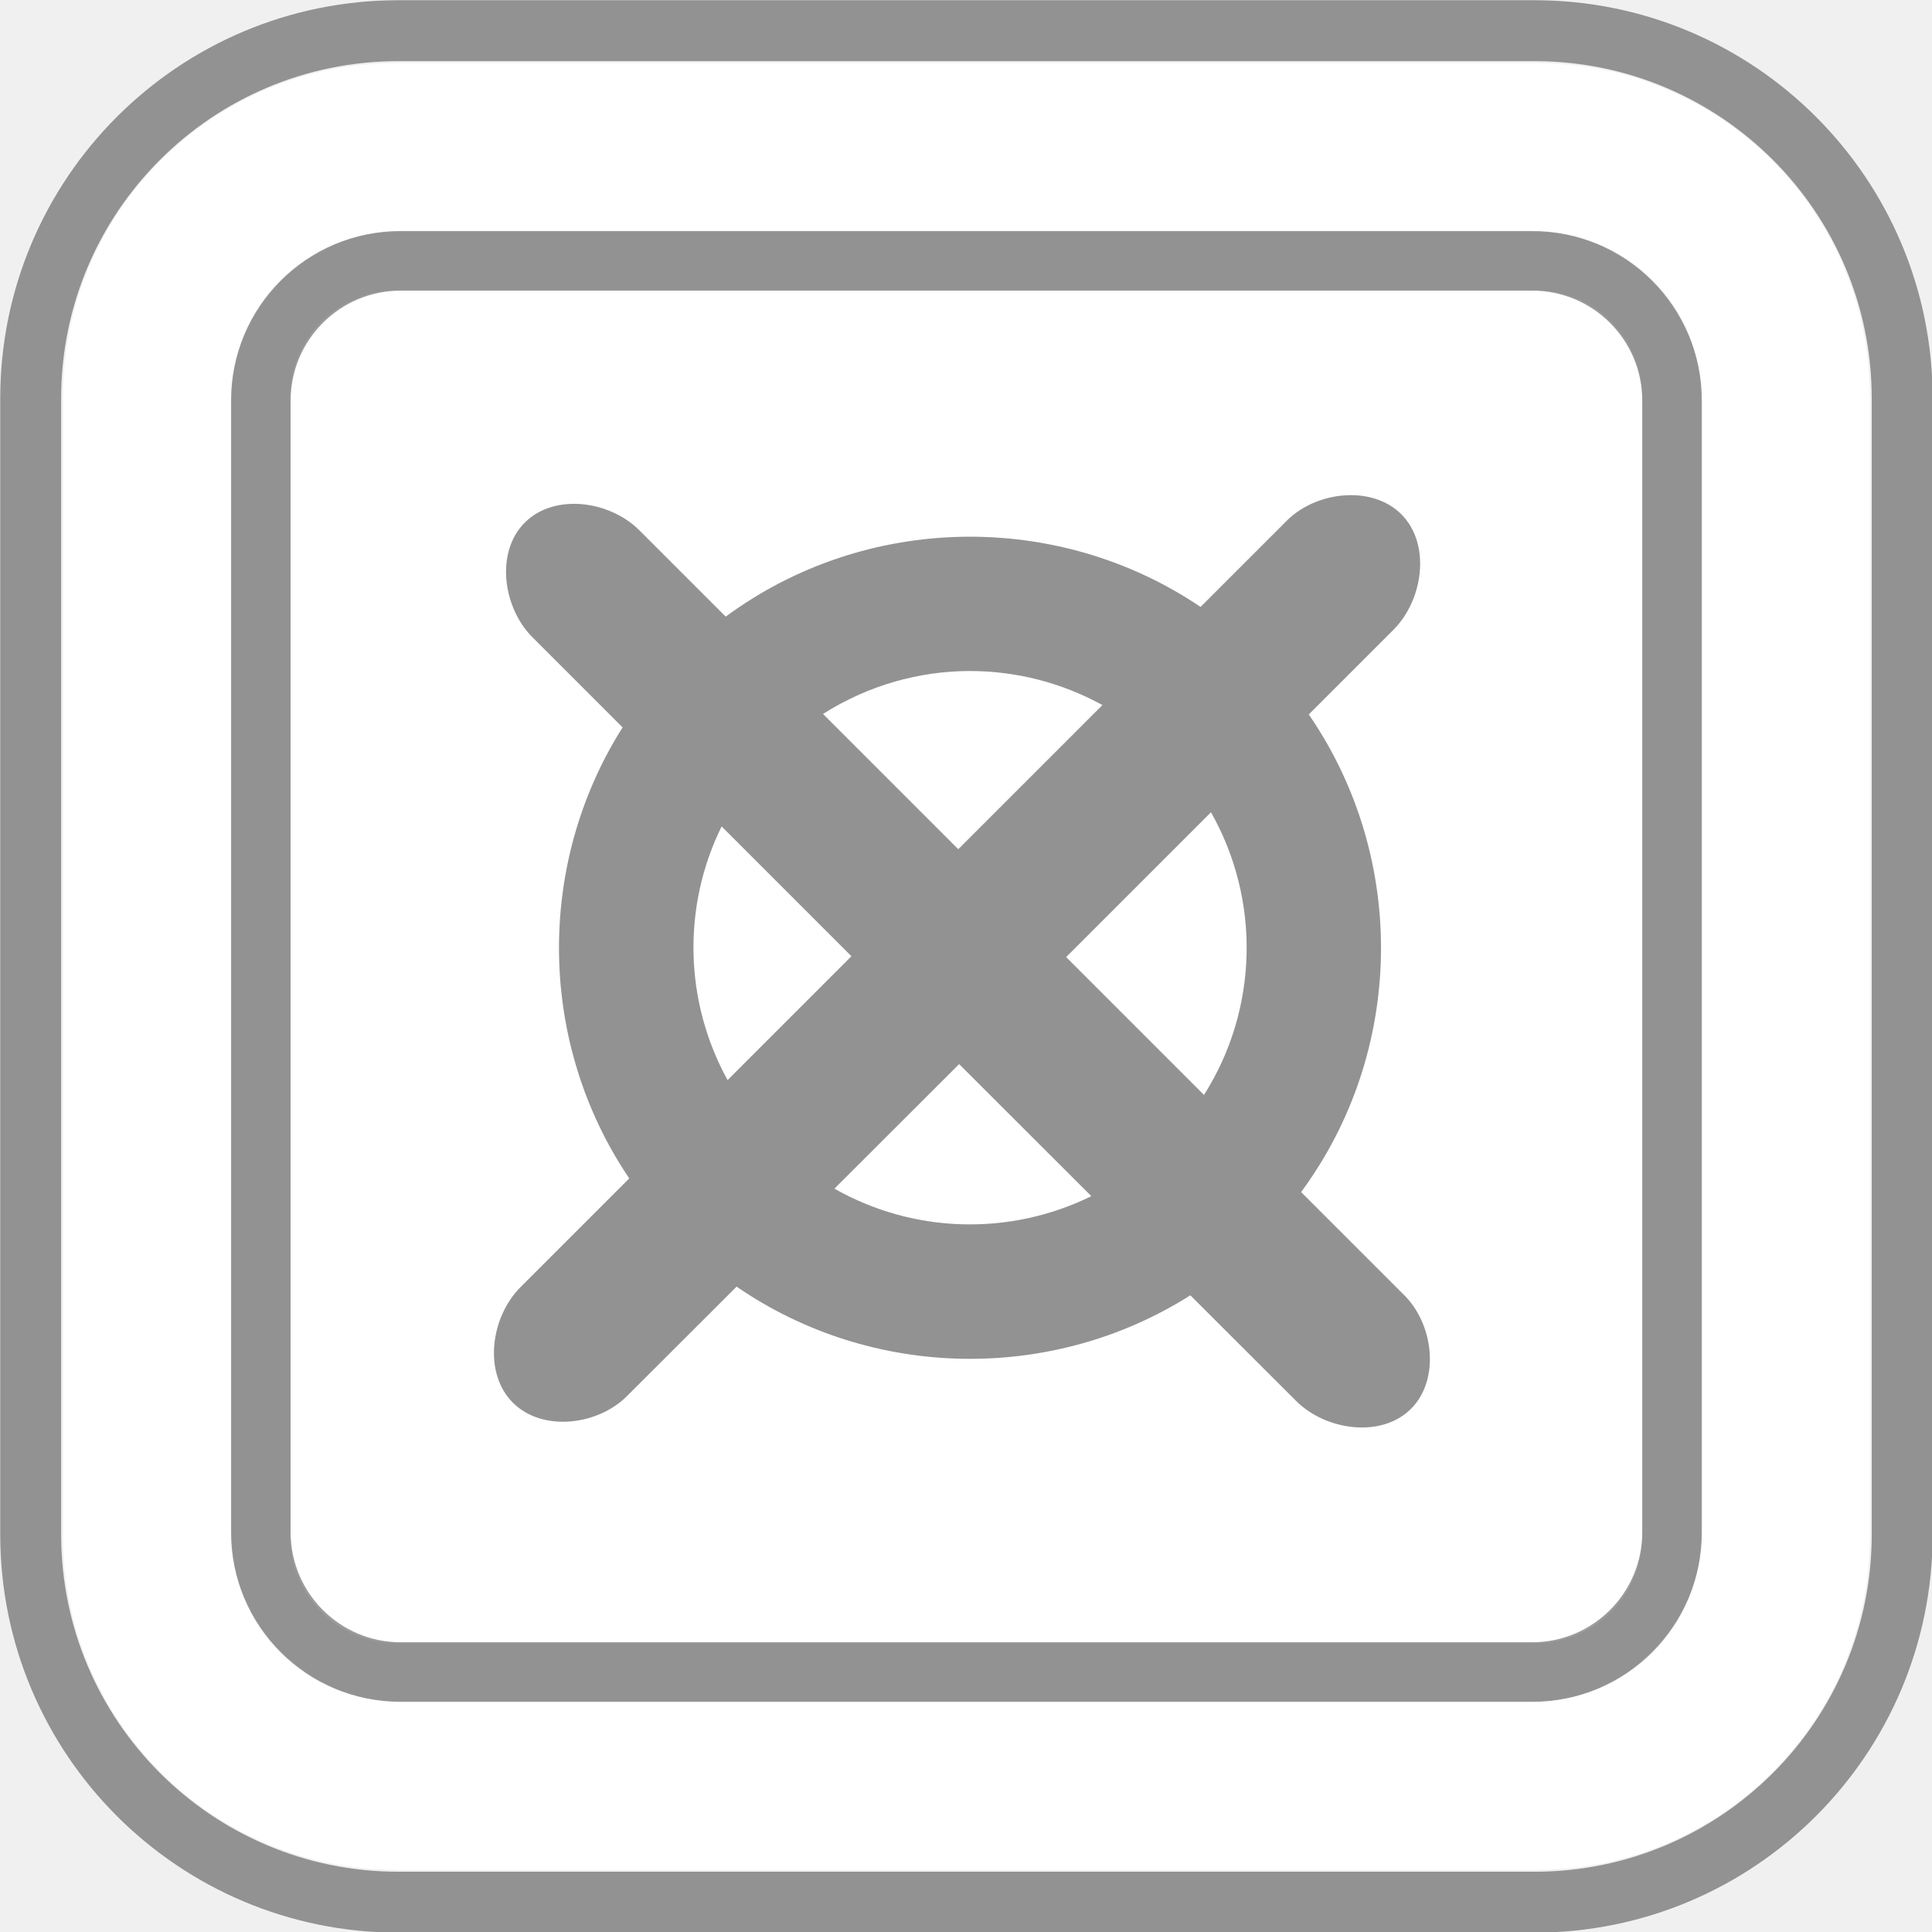
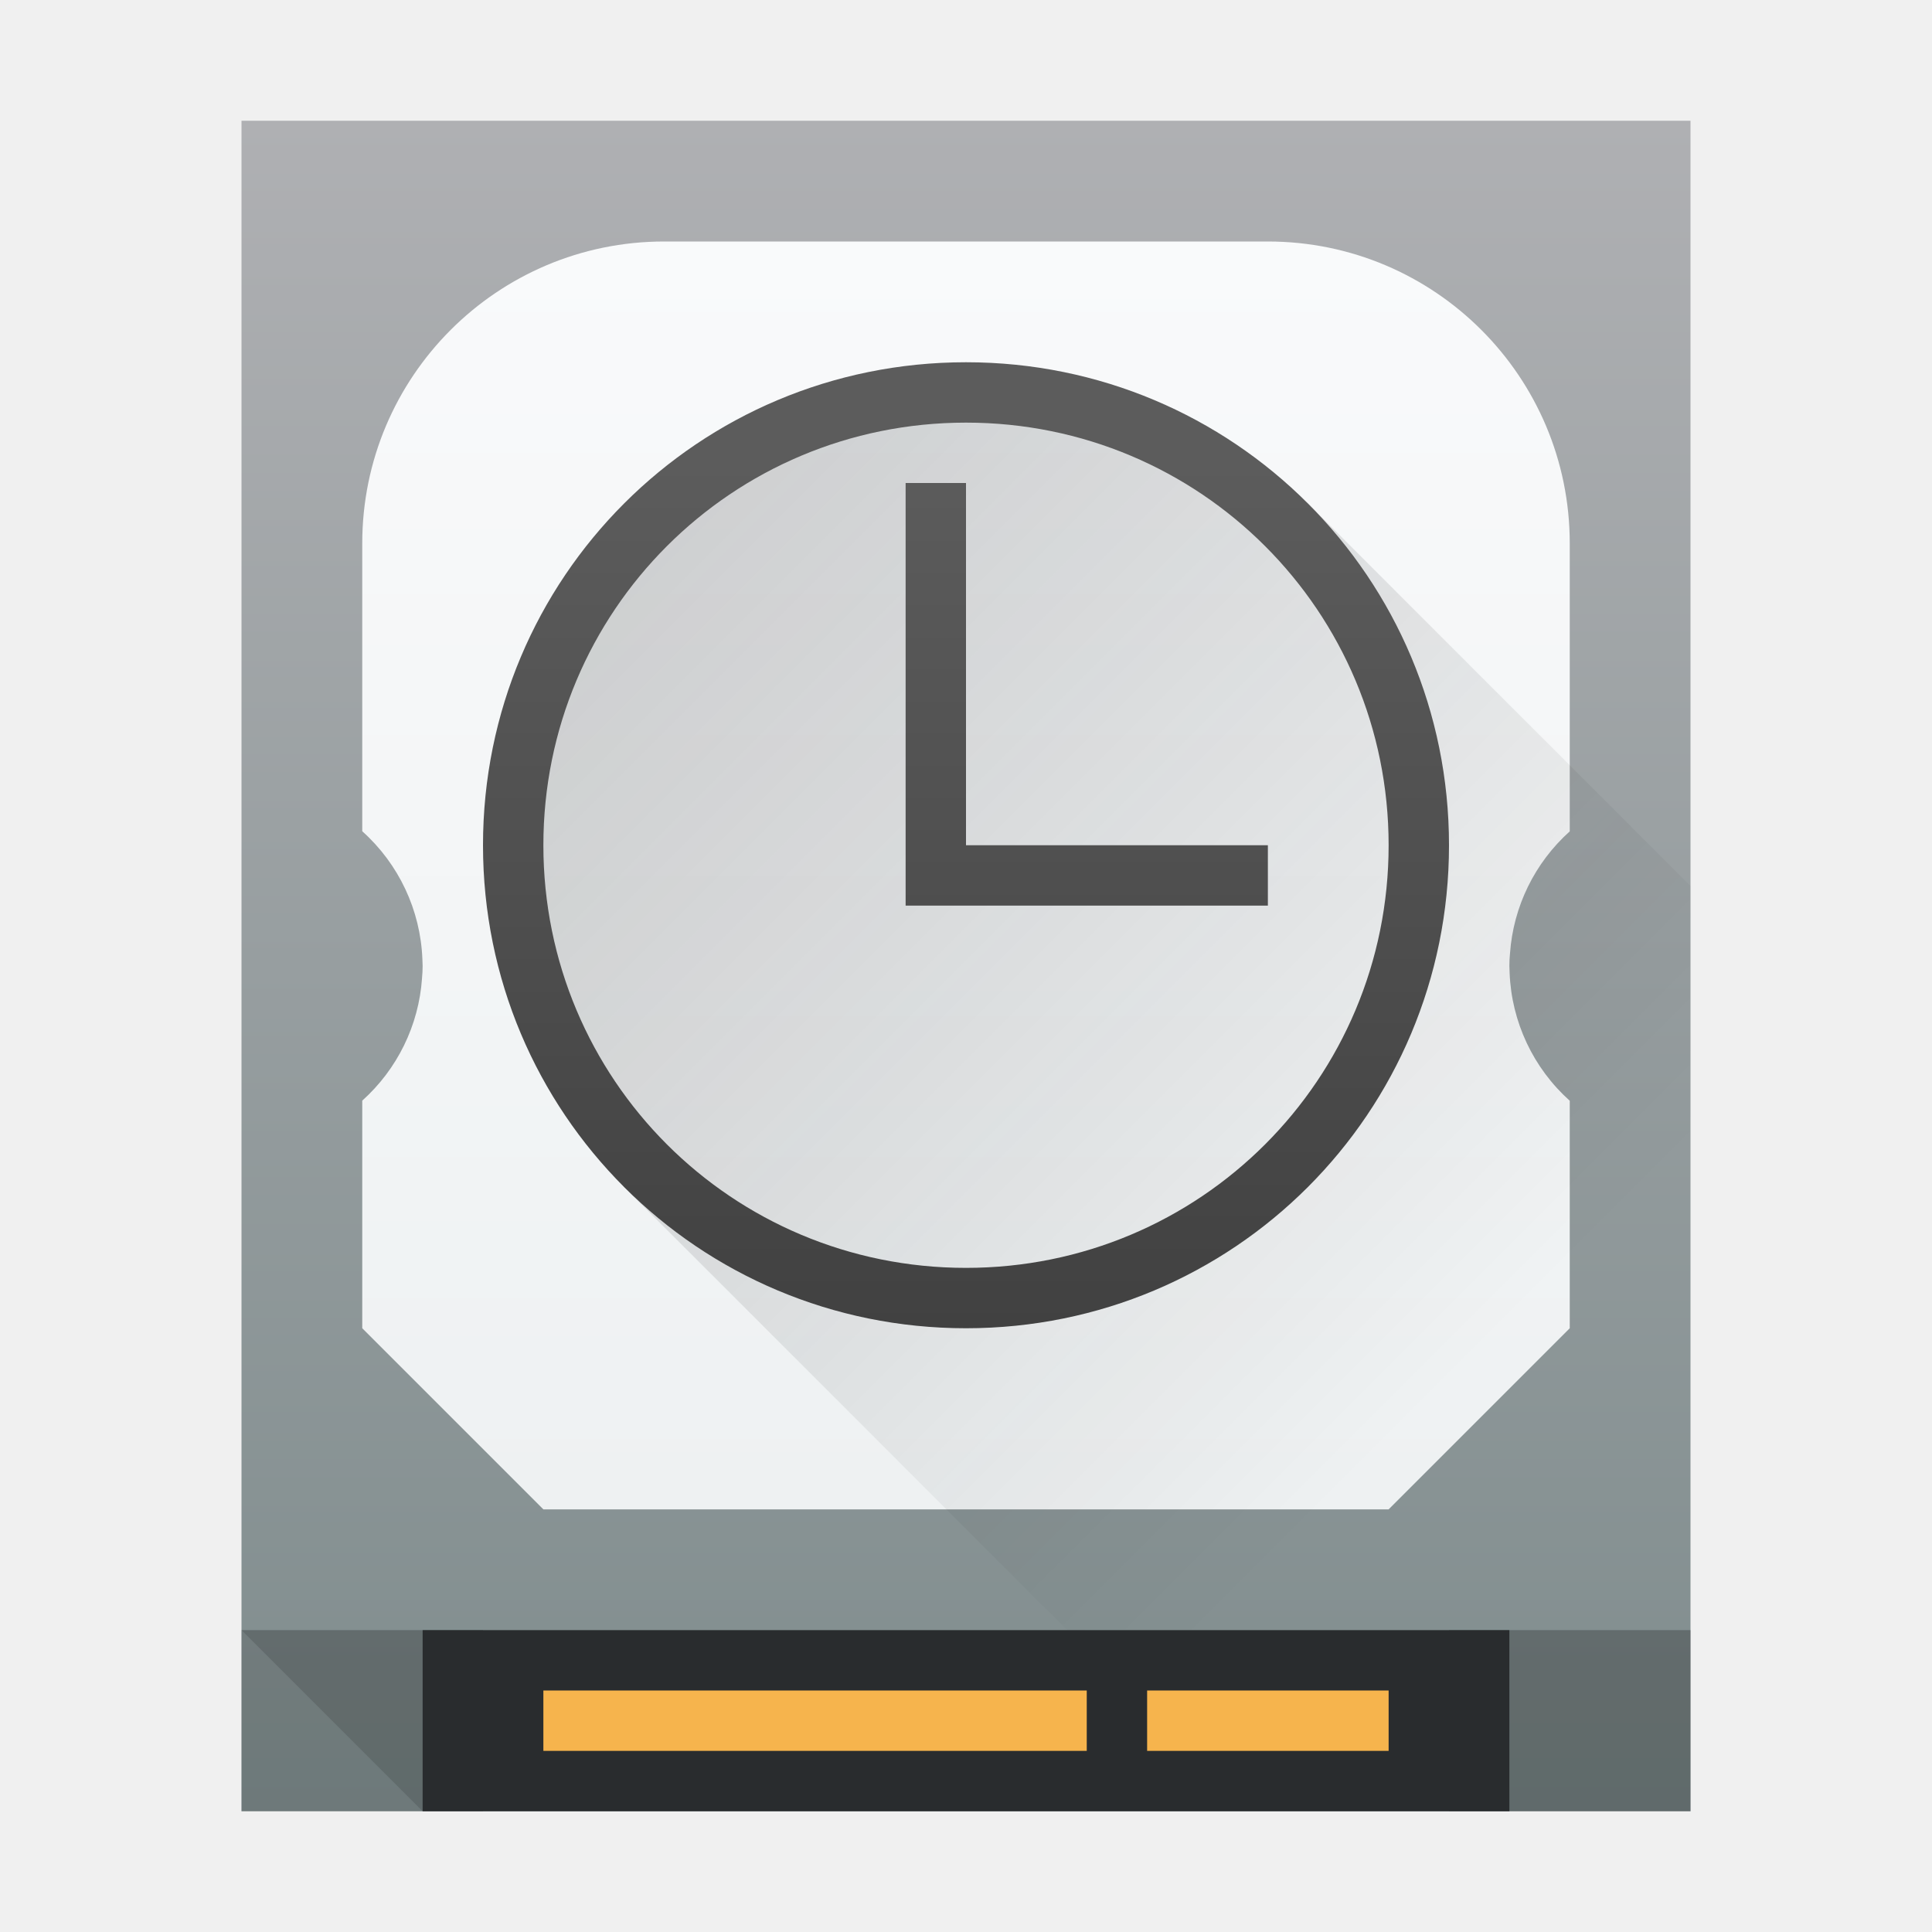
- <svg xmlns="http://www.w3.org/2000/svg" version="1.1" viewBox="0 0 354.331 354.331">
-   <g transform="translate(0,-698.0316)">
-     <rect x="29.429" y="69.648" width="404.714" height="270.429" fill-opacity="0" opacity=".8" />
-     <path transform="translate(0,698.0316)" d="m72.844 53.25c-10.867 0-19.625 8.758-19.625 19.625v208.875c0 10.867 8.758 19.625 19.625 19.625h208.75c10.867 0 19.594-8.758 19.594-19.625v-208.875c0-10.867-8.727-19.625-19.594-19.625h-208.75zm174.969 37.562c3.441 0.012 6.792 1.104 9.188 3.5 5.476 5.476 4.038 15.712-1.438 21.188l-15.531 15.531c0.568 0.825 1.125 1.657 1.656 2.5 0.525 0.832 1.042 1.683 1.531 2.531 0.988 1.713 1.907 3.448 2.75 5.219 5.058 10.624 7.492 22.173 7.312 33.719-0.015 0.958-0.043 1.918-0.094 2.875-0.102 1.915-0.285 3.846-0.531 5.75-0.125 0.963-0.276 1.917-0.438 2.875-0.161 0.954-0.334 1.896-0.531 2.844-0.171 0.822-0.333 1.652-0.531 2.469-0.028 0.116-0.065 0.228-0.094 0.344-0.467 1.882-1.012 3.746-1.625 5.594-0.285 0.86-0.589 1.711-0.906 2.562-0.023 0.062-0.039 0.126-0.062 0.188-0.016 0.043-0.046 0.082-0.062 0.125-1.015 2.689-2.168 5.326-3.5 7.906-0.439 0.851-0.901 1.694-1.375 2.531-0.011 0.02-0.02 0.042-0.031 0.062-0.004 0.008 0.004 0.023 0 0.031-0.48 0.845-1.016 1.671-1.531 2.5-0.526 0.848-1.062 1.701-1.625 2.531-0.56 0.826-1.091 1.661-1.688 2.469l18.688 18.688c5.551 5.313 6.871 15.598 1.438 21.031-5.433 5.433-15.629 3.996-21.062-1.438l-19.406-19.375c-0.669 0.423-1.352 0.85-2.031 1.25-0.124 0.073-0.251 0.147-0.375 0.219-0.492 0.286-1.002 0.538-1.5 0.812-0.316 0.174-0.62 0.362-0.938 0.531-0.744 0.396-1.496 0.756-2.25 1.125-0.076 0.037-0.143 0.088-0.219 0.125-0.05 0.024-0.106 0.038-0.156 0.062-0.615 0.297-1.223 0.596-1.844 0.875-0.177 0.08-0.354 0.172-0.531 0.25-0.706 0.311-1.412 0.618-2.125 0.906-0.989 0.399-1.998 0.769-3 1.125-0.062 0.022-0.125 0.041-0.188 0.062-0.803 0.283-1.596 0.558-2.406 0.812-0.438 0.138-0.872 0.277-1.312 0.406-0.442 0.13-0.9 0.253-1.344 0.375-0.331 0.091-0.668 0.164-1 0.25-0.55 0.143-1.104 0.276-1.656 0.406-0.71 0.168-1.411 0.322-2.125 0.469-0.178 0.037-0.353 0.09-0.531 0.125-0.343 0.068-0.688 0.124-1.031 0.188-0.965 0.178-1.937 0.36-2.906 0.5-0.03 0.004-0.063-0.004-0.094 0-0.042 0.006-0.083 0.025-0.125 0.031-0.811 0.115-1.623 0.192-2.438 0.281-0.501 0.055-0.998 0.112-1.5 0.156-0.904 0.08-1.813 0.139-2.719 0.188-0.907 0.048-1.811 0.078-2.719 0.094-0.042 7.3e-4 -0.083-6.6e-4 -0.125 0-0.813 0.013-1.625 0.013-2.438 0-0.969-0.015-1.938-0.041-2.906-0.094-0.907-0.049-1.814-0.106-2.719-0.188-0.356-0.032-0.707-0.088-1.062-0.125-0.879-0.092-1.749-0.19-2.625-0.312-1.061-0.148-2.132-0.307-3.188-0.5-0.291-0.053-0.585-0.1-0.875-0.156-1.051-0.205-2.082-0.438-3.125-0.688-0.669-0.16-1.334-0.353-2-0.531-0.217-0.058-0.44-0.096-0.656-0.156-0.839-0.233-1.668-0.488-2.5-0.75-0.705-0.222-1.426-0.444-2.125-0.688-0.168-0.058-0.332-0.128-0.5-0.188-0.865-0.308-1.708-0.628-2.562-0.969-0.62-0.247-1.229-0.518-1.844-0.781-0.364-0.156-0.732-0.306-1.094-0.469-0.715-0.32-1.418-0.656-2.125-1-0.839-0.408-1.674-0.809-2.5-1.25-0.82-0.438-1.631-0.905-2.438-1.375-0.437-0.255-0.879-0.517-1.312-0.781-0.644-0.393-1.272-0.805-1.906-1.219-0.266-0.174-0.548-0.323-0.812-0.5-0.243-0.163-0.477-0.334-0.719-0.5l-19.875 19.844c-5.346 5.602-15.681 6.913-21.156 1.438-5.476-5.476-4.069-15.712 1.406-21.188l19.938-19.938c-0.097-0.144-0.185-0.293-0.281-0.438-0.154-0.231-0.318-0.455-0.469-0.688-0.416-0.641-0.824-1.287-1.219-1.938-0.336-0.553-0.648-1.127-0.969-1.688-0.467-0.816-0.941-1.608-1.375-2.438-0.287-0.547-0.54-1.103-0.812-1.656-0.163-0.331-0.342-0.667-0.5-1-0.363-0.765-0.696-1.538-1.031-2.312-0.333-0.768-0.663-1.536-0.969-2.312-0.212-0.539-0.394-1.082-0.594-1.625-0.142-0.387-0.302-0.768-0.438-1.156-0.008-0.022-0.024-0.041-0.031-0.062-0.293-0.84-0.55-1.683-0.812-2.531-0.269-0.871-0.513-1.747-0.75-2.625-0.166-0.617-0.349-1.224-0.5-1.844-0.033-0.135-0.062-0.271-0.094-0.406-0.2-0.842-0.392-1.684-0.562-2.531-0.033-0.166-0.061-0.334-0.094-0.5-0.008-0.042-0.023-0.083-0.031-0.125-0.078-0.406-0.116-0.811-0.188-1.219-0.1-0.571-0.225-1.146-0.312-1.719-0.076-0.498-0.122-1.001-0.188-1.5-0.077-0.584-0.155-1.165-0.219-1.75-0.052-0.477-0.113-0.96-0.156-1.438-0.039-0.439-0.062-0.873-0.094-1.312-0.106-1.466-0.166-2.938-0.188-4.406-0.011-0.764-0.012-1.517 0-2.281 0.005-0.313 0.022-0.625 0.031-0.938 0.021-0.734 0.052-1.455 0.094-2.188 0.051-0.901 0.104-1.789 0.188-2.688 0.083-0.903 0.197-1.818 0.312-2.719 0.105-0.814 0.213-1.626 0.344-2.438 0.027-0.168 0.066-0.333 0.094-0.5 0.136-0.807 0.275-1.603 0.438-2.406 0.334-1.652 0.712-3.307 1.156-4.938 0.049-0.178 0.106-0.353 0.156-0.531 0.202-0.721 0.401-1.441 0.625-2.156 0.076-0.243 0.172-0.477 0.25-0.719 0.231-0.713 0.466-1.418 0.719-2.125 0.614-1.718 1.29-3.416 2.031-5.094 0.356-0.806 0.708-1.611 1.094-2.406 0.047-0.096 0.109-0.185 0.156-0.281 0.376-0.766 0.753-1.526 1.156-2.281 0.435-0.815 0.909-1.636 1.375-2.438 0.348-0.598 0.728-1.191 1.094-1.781 0.121-0.195 0.221-0.399 0.344-0.594l-16.531-16.531c-5.433-5.433-6.839-15.598-1.406-21.031 5.433-5.433 15.567-4.027 21 1.406l15.844 15.844c0.321-0.237 0.645-0.457 0.969-0.688 0.753-0.537 1.513-1.056 2.281-1.562 0.967-0.637 1.948-1.256 2.938-1.844 0.196-0.117 0.397-0.229 0.594-0.344 0.923-0.537 1.841-1.068 2.781-1.562 0.041-0.022 0.084-0.041 0.125-0.062 1.073-0.562 2.156-1.087 3.25-1.594 0.093-0.043 0.188-0.082 0.281-0.125 0.902-0.414 1.804-0.811 2.719-1.188 0.403-0.166 0.813-0.31 1.219-0.469 0.593-0.232 1.184-0.471 1.781-0.688 0.476-0.173 0.958-0.337 1.438-0.5 0.974-0.331 1.953-0.648 2.938-0.938 0.064-0.019 0.124-0.044 0.188-0.062 1.098-0.32 2.203-0.605 3.312-0.875 0.022-0.005 0.041-0.026 0.062-0.031 1.076-0.261 2.165-0.475 3.25-0.688 0.198-0.039 0.395-0.088 0.594-0.125 1.08-0.203 2.164-0.375 3.25-0.531 1.104-0.158 2.204-0.297 3.312-0.406 0.208-0.021 0.416-0.044 0.625-0.062 1.089-0.099 2.19-0.167 3.281-0.219 1.211-0.057 2.413-0.094 3.625-0.094 1.132 1.84e-4 2.275 0.043 3.406 0.094 0.073 0.003 0.146-0.003 0.219 0 0.208 0.01 0.418 0.02 0.625 0.031 0.5 0.028 1 0.087 1.5 0.125 0.45 0.034 0.894 0.052 1.344 0.094 0.052 0.005 0.105-0.005 0.156 0 0.9 0.086 1.791 0.195 2.688 0.312 0.23 0.03 0.458 0.061 0.688 0.094 0.136 0.019 0.271 0.043 0.406 0.062 0.979 0.143 1.964 0.318 2.938 0.5 0.548 0.102 1.111 0.198 1.656 0.312 0.637 0.133 1.272 0.288 1.906 0.438 0.157 0.037 0.312 0.056 0.469 0.094 0.02 0.005 0.043-0.005 0.062 0 1.049 0.256 2.086 0.542 3.125 0.844 0.073 0.021 0.145 0.041 0.219 0.062 0.851 0.25 1.719 0.532 2.562 0.812 0.115 0.038 0.229 0.086 0.344 0.125 0.71 0.24 1.421 0.489 2.125 0.75 0.084 0.031 0.166 0.062 0.25 0.094 0.062 0.023 0.126 0.039 0.188 0.062 0.826 0.313 1.652 0.626 2.469 0.969 0.013 0.005 0.019 0.026 0.031 0.031 0.086 0.036 0.164 0.089 0.25 0.125 1.7 0.722 3.409 1.492 5.062 2.344 0.033 0.017 0.061 0.045 0.094 0.062 0.371 0.192 0.725 0.395 1.094 0.594 0.739 0.398 1.46 0.795 2.188 1.219 0.206 0.12 0.42 0.222 0.625 0.344 0.948 0.565 1.885 1.171 2.812 1.781 0.257 0.169 0.526 0.328 0.781 0.5l15.594-15.594c3.007-3.152 7.608-4.921 12.031-4.906zm-69.906 32.25c-1.266 0-2.518 0.06-3.781 0.156-0.49 0.037-0.98 0.073-1.469 0.125-0.583 0.062-1.169 0.136-1.75 0.219-0.448 0.063-0.897 0.144-1.344 0.219-0.167 0.028-0.334 0.064-0.5 0.094-0.546 0.098-1.082 0.196-1.625 0.312-1.151 0.247-2.302 0.515-3.438 0.844-0.568 0.165-1.125 0.346-1.688 0.531-0.378 0.123-0.75 0.243-1.125 0.375-0.189 0.067-0.374 0.15-0.562 0.219-1.115 0.41-2.222 0.852-3.312 1.344s-2.188 1.021-3.25 1.594-2.095 1.191-3.125 1.844l24.812 24.812 26.438-26.438c-0.248-0.137-0.5-0.274-0.75-0.406-0.227-0.12-0.459-0.227-0.688-0.344-0.511-0.26-1.013-0.539-1.531-0.781-0.453-0.212-0.917-0.396-1.375-0.594-0.437-0.189-0.871-0.355-1.312-0.531-0.053-0.021-0.104-0.042-0.156-0.062-0.748-0.295-1.492-0.586-2.25-0.844-0.248-0.084-0.501-0.17-0.75-0.25-0.073-0.023-0.146-0.039-0.219-0.062-0.758-0.241-1.515-0.451-2.281-0.656-0.178-0.047-0.353-0.111-0.531-0.156-0.136-0.035-0.271-0.06-0.406-0.094-0.884-0.218-1.764-0.425-2.656-0.594-0.268-0.051-0.544-0.078-0.812-0.125-0.765-0.132-1.544-0.247-2.312-0.344-0.915-0.115-1.832-0.217-2.75-0.281-1.168-0.082-2.329-0.125-3.5-0.125zm44.188 25.906-26.562 26.562 25.281 25.281c0.937-1.478 1.794-2.986 2.562-4.531 0.19-0.382 0.383-0.771 0.562-1.156 0.064-0.136 0.125-0.27 0.188-0.406 0.043-0.095 0.082-0.186 0.125-0.281 0.412-0.92 0.802-1.843 1.156-2.781 0.012-0.031 0.02-0.063 0.031-0.094 0.011-0.031 0.02-0.063 0.031-0.094 0.188-0.503 0.36-1.024 0.531-1.531 1.633-4.842 2.505-9.858 2.625-14.906 0.04-1.683 0.003-3.383-0.125-5.062-0.043-0.56-0.095-1.098-0.156-1.656-0.307-2.792-0.851-5.56-1.625-8.281-0.155-0.544-0.327-1.116-0.5-1.656-0.139-0.432-0.256-0.852-0.406-1.281-0.037-0.105-0.087-0.207-0.125-0.312-0.384-1.07-0.822-2.139-1.281-3.188-0.155-0.354-0.305-0.711-0.469-1.062-0.078-0.167-0.17-0.333-0.25-0.5-0.248-0.518-0.483-1.02-0.75-1.531s-0.558-1.027-0.844-1.531zm-89.719 2.625c-0.153 0.312-0.322 0.623-0.469 0.938-0.35 0.75-0.689 1.488-1 2.25-0.206 0.506-0.373 1.02-0.562 1.531-0.105 0.283-0.244 0.559-0.344 0.844-0.003 0.009 0.003 0.022 0 0.031-0.26 0.742-0.495 1.499-0.719 2.25-0.171 0.573-0.319 1.142-0.469 1.719-0.128 0.493-0.263 0.973-0.375 1.469-0.048 0.21-0.111 0.415-0.156 0.625-0.17 0.795-0.307 1.606-0.438 2.406-0.026 0.157-0.07 0.312-0.094 0.469-0.125 0.812-0.197 1.622-0.281 2.438-0.013 0.126-0.05 0.249-0.062 0.375-1e-3 0.01 1e-3 0.021 0 0.031-0.004 0.041 0.004 0.084 0 0.125-0.088 0.944-0.153 1.897-0.188 2.844-0.03 0.8-0.039 1.606-0.031 2.406 0.004 0.314 0.022 0.624 0.031 0.938 0.026 0.851 0.056 1.682 0.125 2.531 0.004 0.052-0.004 0.104 0 0.156 0.166 1.972 0.446 3.96 0.844 5.906 0.201 0.983 0.458 1.965 0.719 2.938 0.255 0.953 0.532 1.872 0.844 2.812 0.009 0.028-0.009 0.065 0 0.094 0.637 1.909 1.41 3.785 2.281 5.625 0.438 0.924 0.909 1.847 1.406 2.75l22.719-22.719-23.781-23.781zm43.531 43.562-22.875 22.844c0.102 0.058 0.21 0.099 0.312 0.156 0.569 0.318 1.141 0.612 1.719 0.906 0.488 0.248 0.975 0.519 1.469 0.75 0.029 0.014 0.064 0.018 0.094 0.031 0.66 0.307 1.331 0.598 2 0.875 0.953 0.394 1.905 0.76 2.875 1.094s1.954 0.634 2.938 0.906c0.974 0.27 1.952 0.54 2.938 0.75 0.02 0.004 0.043-0.004 0.062 0 1.858 0.393 3.741 0.694 5.625 0.875 0.155 0.015 0.314 0.018 0.469 0.031 0.979 0.085 1.956 0.129 2.938 0.156 1.012 0.028 2.019 0.032 3.031 0 4.049-0.13 8.098-0.74 12.031-1.844 1.967-0.552 3.909-1.236 5.812-2.031 0.952-0.398 1.881-0.823 2.812-1.281l-24.25-24.219z" fill="#fff" />
-     <g fill="none">
-       <path d="m269.186 714.545c-65.695 0.608-131.497-0.725-197.146 0.707-33.806 4.499-59.275 38.659-54.95 72.452 0.531 64.657-1.222 129.431 0.94 194.013 5.109 33.898 40.169 58.056 73.715 53.384 64.117-0.543 128.353 1.246 192.397-0.939 33.87-5.119 58.001-40.014 53.384-73.715-0.543-64.134 1.246-128.386-0.939-192.447-4.928-31.447-35.799-55.589-67.399-53.455z" stroke-width="0" />
-       <g>
-         <rect x="5.628" y="703.659" width="343.237" height="343.237" rx="67.443" ry="67.443" stroke="#000" stroke-opacity=".392" stroke-width="11.172" />
-         <rect x="27.049" y="725.081" width="300.394" height="300.394" rx="45.637" ry="45.637" stroke="#fff" stroke-width="30.983" />
-         <rect x="47.834" y="745.866" width="258.825" height="258.825" rx="25.667" ry="25.667" stroke="#000" stroke-opacity=".392" stroke-width="10.93" />
-       </g>
-     </g>
-     <path d="m247.812 788.844c-4.424-0.015-9.025 1.755-12.031 4.906l-15.594 15.594c-26.266-17.743-61.425-17.152-87.094 1.781l-15.844-15.844c-5.433-5.433-15.567-6.839-21-1.406-5.433 5.433-4.027 15.598 1.406 21.031l16.531 16.531c-15.948 25.189-15.548 57.917 1.219 82.719l-19.938 19.938c-5.476 5.476-6.882 15.712-1.406 21.188 5.476 5.475 15.81 4.164 21.156-1.438l19.875-19.844c24.857 17.108 57.857 17.643 83.219 1.594l19.406 19.375c5.433 5.433 15.629 6.871 21.062 1.438 5.433-5.433 4.113-15.718-1.438-21.031l-18.719-18.719c19.063-25.844 19.522-61.272 1.406-87.594l15.531-15.531c5.476-5.476 6.913-15.712 1.438-21.188-2.396-2.396-5.747-3.488-9.188-3.5zm-69.906 32.25c8.363 0 16.727 2.095 24.281 6.25l-26.438 26.438-24.812-24.812c8.237-5.222 17.593-7.875 26.969-7.875zm44.188 25.906c9.136 16.123 8.711 36.078-1.281 51.844l-25.281-25.281 26.562-26.562zm-89.75 2.594 23.812 23.812-22.719 22.719c-7.95-14.445-8.337-31.824-1.094-46.531zm43.562 43.594 24.25 24.219c-14.905 7.337-32.569 6.889-47.125-1.375l22.875-22.844z" color="#000000" fill-opacity=".392" style="block-progression:tb;text-indent:0;text-transform:none" />
-   </g>
+ <svg xmlns="http://www.w3.org/2000/svg" xmlns:xlink="http://www.w3.org/1999/xlink" height="32" width="32">
+   <linearGradient id="f" gradientUnits="userSpaceOnUse" x1="-11.306" x2="-11.306" y1="23.62" y2="7.62">
+     <stop offset="0" stop-color="#3e3e3e" />
+     <stop offset="1" stop-color="#5c5c5c" />
+   </linearGradient>
+   <linearGradient id="e" gradientUnits="userSpaceOnUse" x1="10" x2="24" xlink:href="#a" y1="9" y2="23" />
+   <linearGradient id="a">
+     <stop offset="0" stop-color="#292c2f" />
+     <stop offset="1" stop-opacity="0" />
+   </linearGradient>
+   <linearGradient id="b" gradientTransform="matrix(.58696 0 0 .53846 -227.988 -270.353)" gradientUnits="userSpaceOnUse" x1="388.423" x2="388.423" y1="557.798" y2="505.798">
+     <stop offset="0" stop-color="#7f8c8d" />
+     <stop offset="1" stop-color="#afb0b3" />
+   </linearGradient>
+   <linearGradient id="c" gradientUnits="userSpaceOnUse" x1="-421.447" x2="-410.447" xlink:href="#a" y1="-504.204" y2="-493.204" />
+   <linearGradient id="d" gradientTransform="matrix(.52174 0 0 .53846 -.696 -1.23)" gradientUnits="userSpaceOnUse" x1="1.333" x2="1.333" y1="48.714" y2="9.714">
+     <stop offset="0" stop-color="#eef1f2" />
+     <stop offset="1" stop-color="#f9fafb" />
+   </linearGradient>
+   <path d="M4 2h24v28H4z" fill="url(#b)" />
+   <path d="M7 27h18v3H7z" fill="#292c2e" />
+   <path d="M9 28h9v1H9zm10 0h4v1h-4z" fill="#f6b44d" />
+   <path d="M24 27h4v3h-4zM4 27h4v3H4z" fill="#292c2f" opacity=".2" />
+   <path d="M4 27h4v3H7zm20 0h4v3h-4z" fill="#292c2f" opacity=".2" />
+   <path d="M24.535 5.465L28 8.928V30H14l-8-8z" fill="url(#c)" opacity=".2" />
+   <path d="M11 4a5 5 0 0 0-5 5v4.768a3 3 0 0 1 .996 2.117A2 2 0 0 1 7 16a2 2 0 0 1-.01.2 3 3 0 0 1 0 .005A3 3 0 0 1 6 18.23V22l3 3h14l3-3v-3.768a3 3 0 0 1-.996-2.117A2 2 0 0 1 25 16a2 2 0 0 1 .01-.205A3 3 0 0 1 26 13.77V9a5 5 0 0 0-5-5z" fill="url(#d)" />
+   <path d="M17.676 27H28V14.676l-6.337-6.338L16 6l-6 3-1.56 5 1.899 5.662z" fill="url(#e)" opacity=".2" />
+   <path d="M16 6c-4.432 0-8 3.568-8 8s3.568 8 8 8 8-3.568 8-8-3.568-8-8-8m0 1c3.878 0 7 3.122 7 7s-3.122 7-7 7-7-3.122-7-7 3.122-7 7-7m-1 1v7h6v-1h-5V8z" fill="url(#f)" />
</svg>
